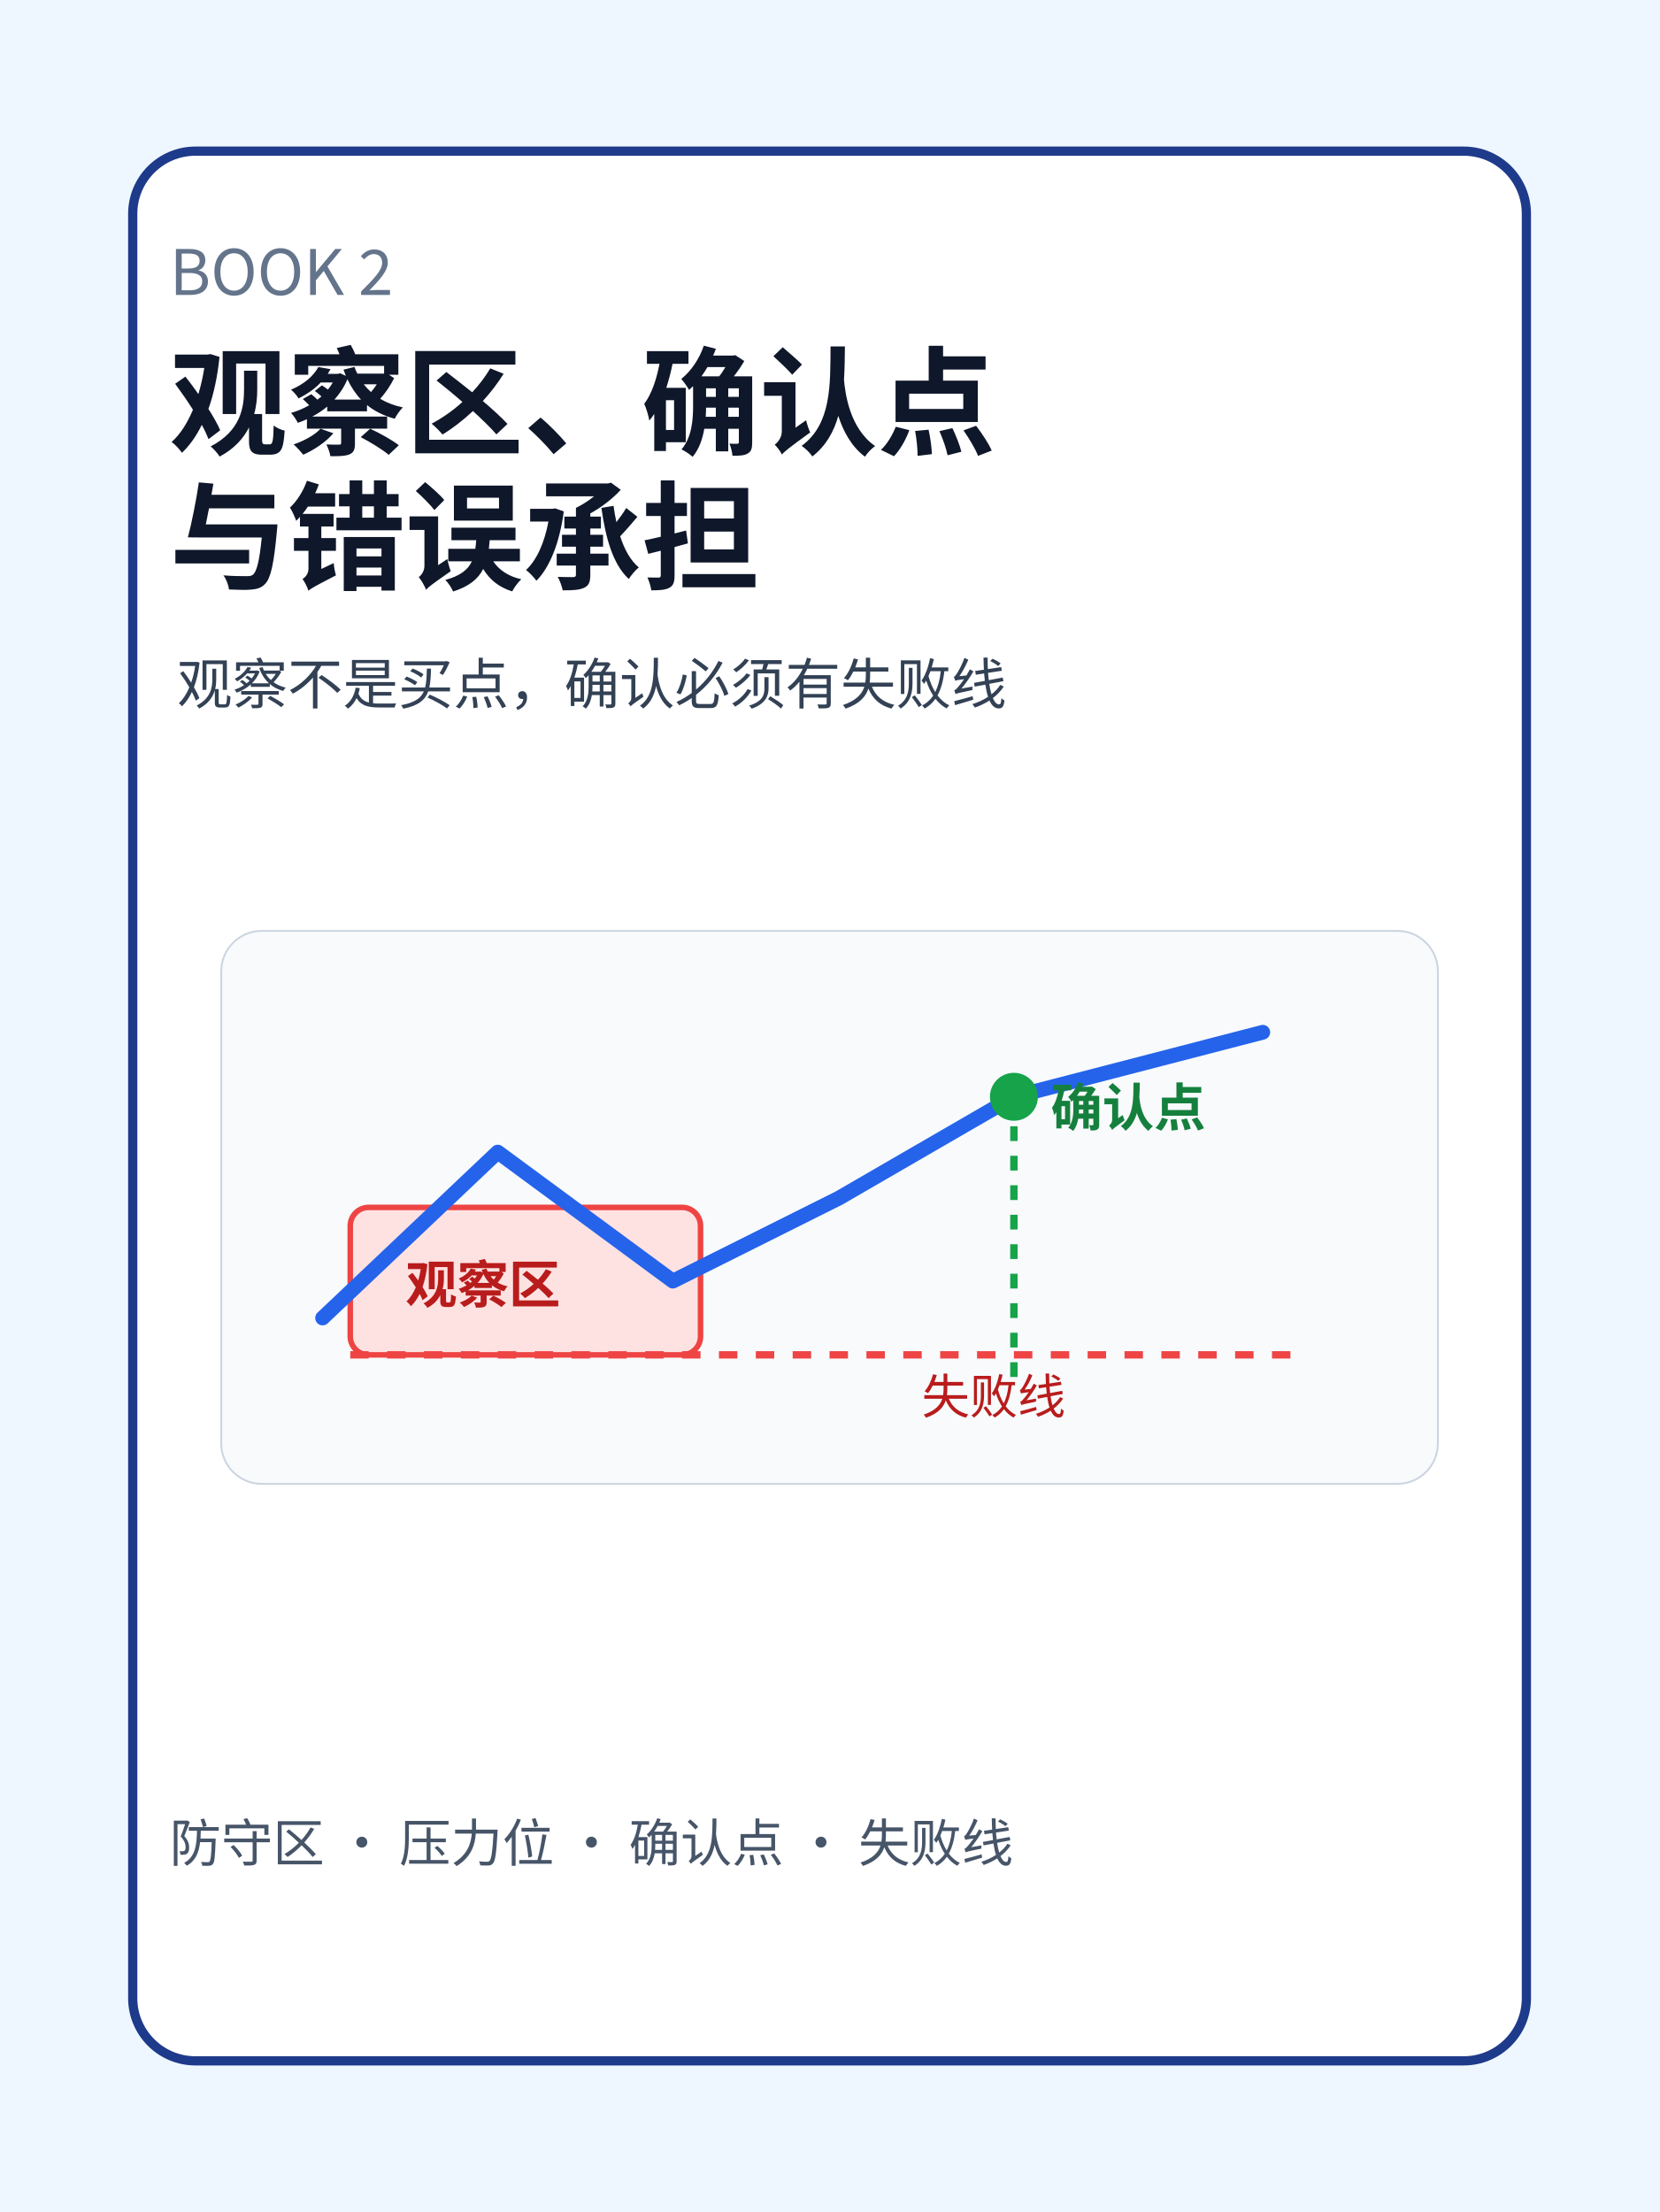
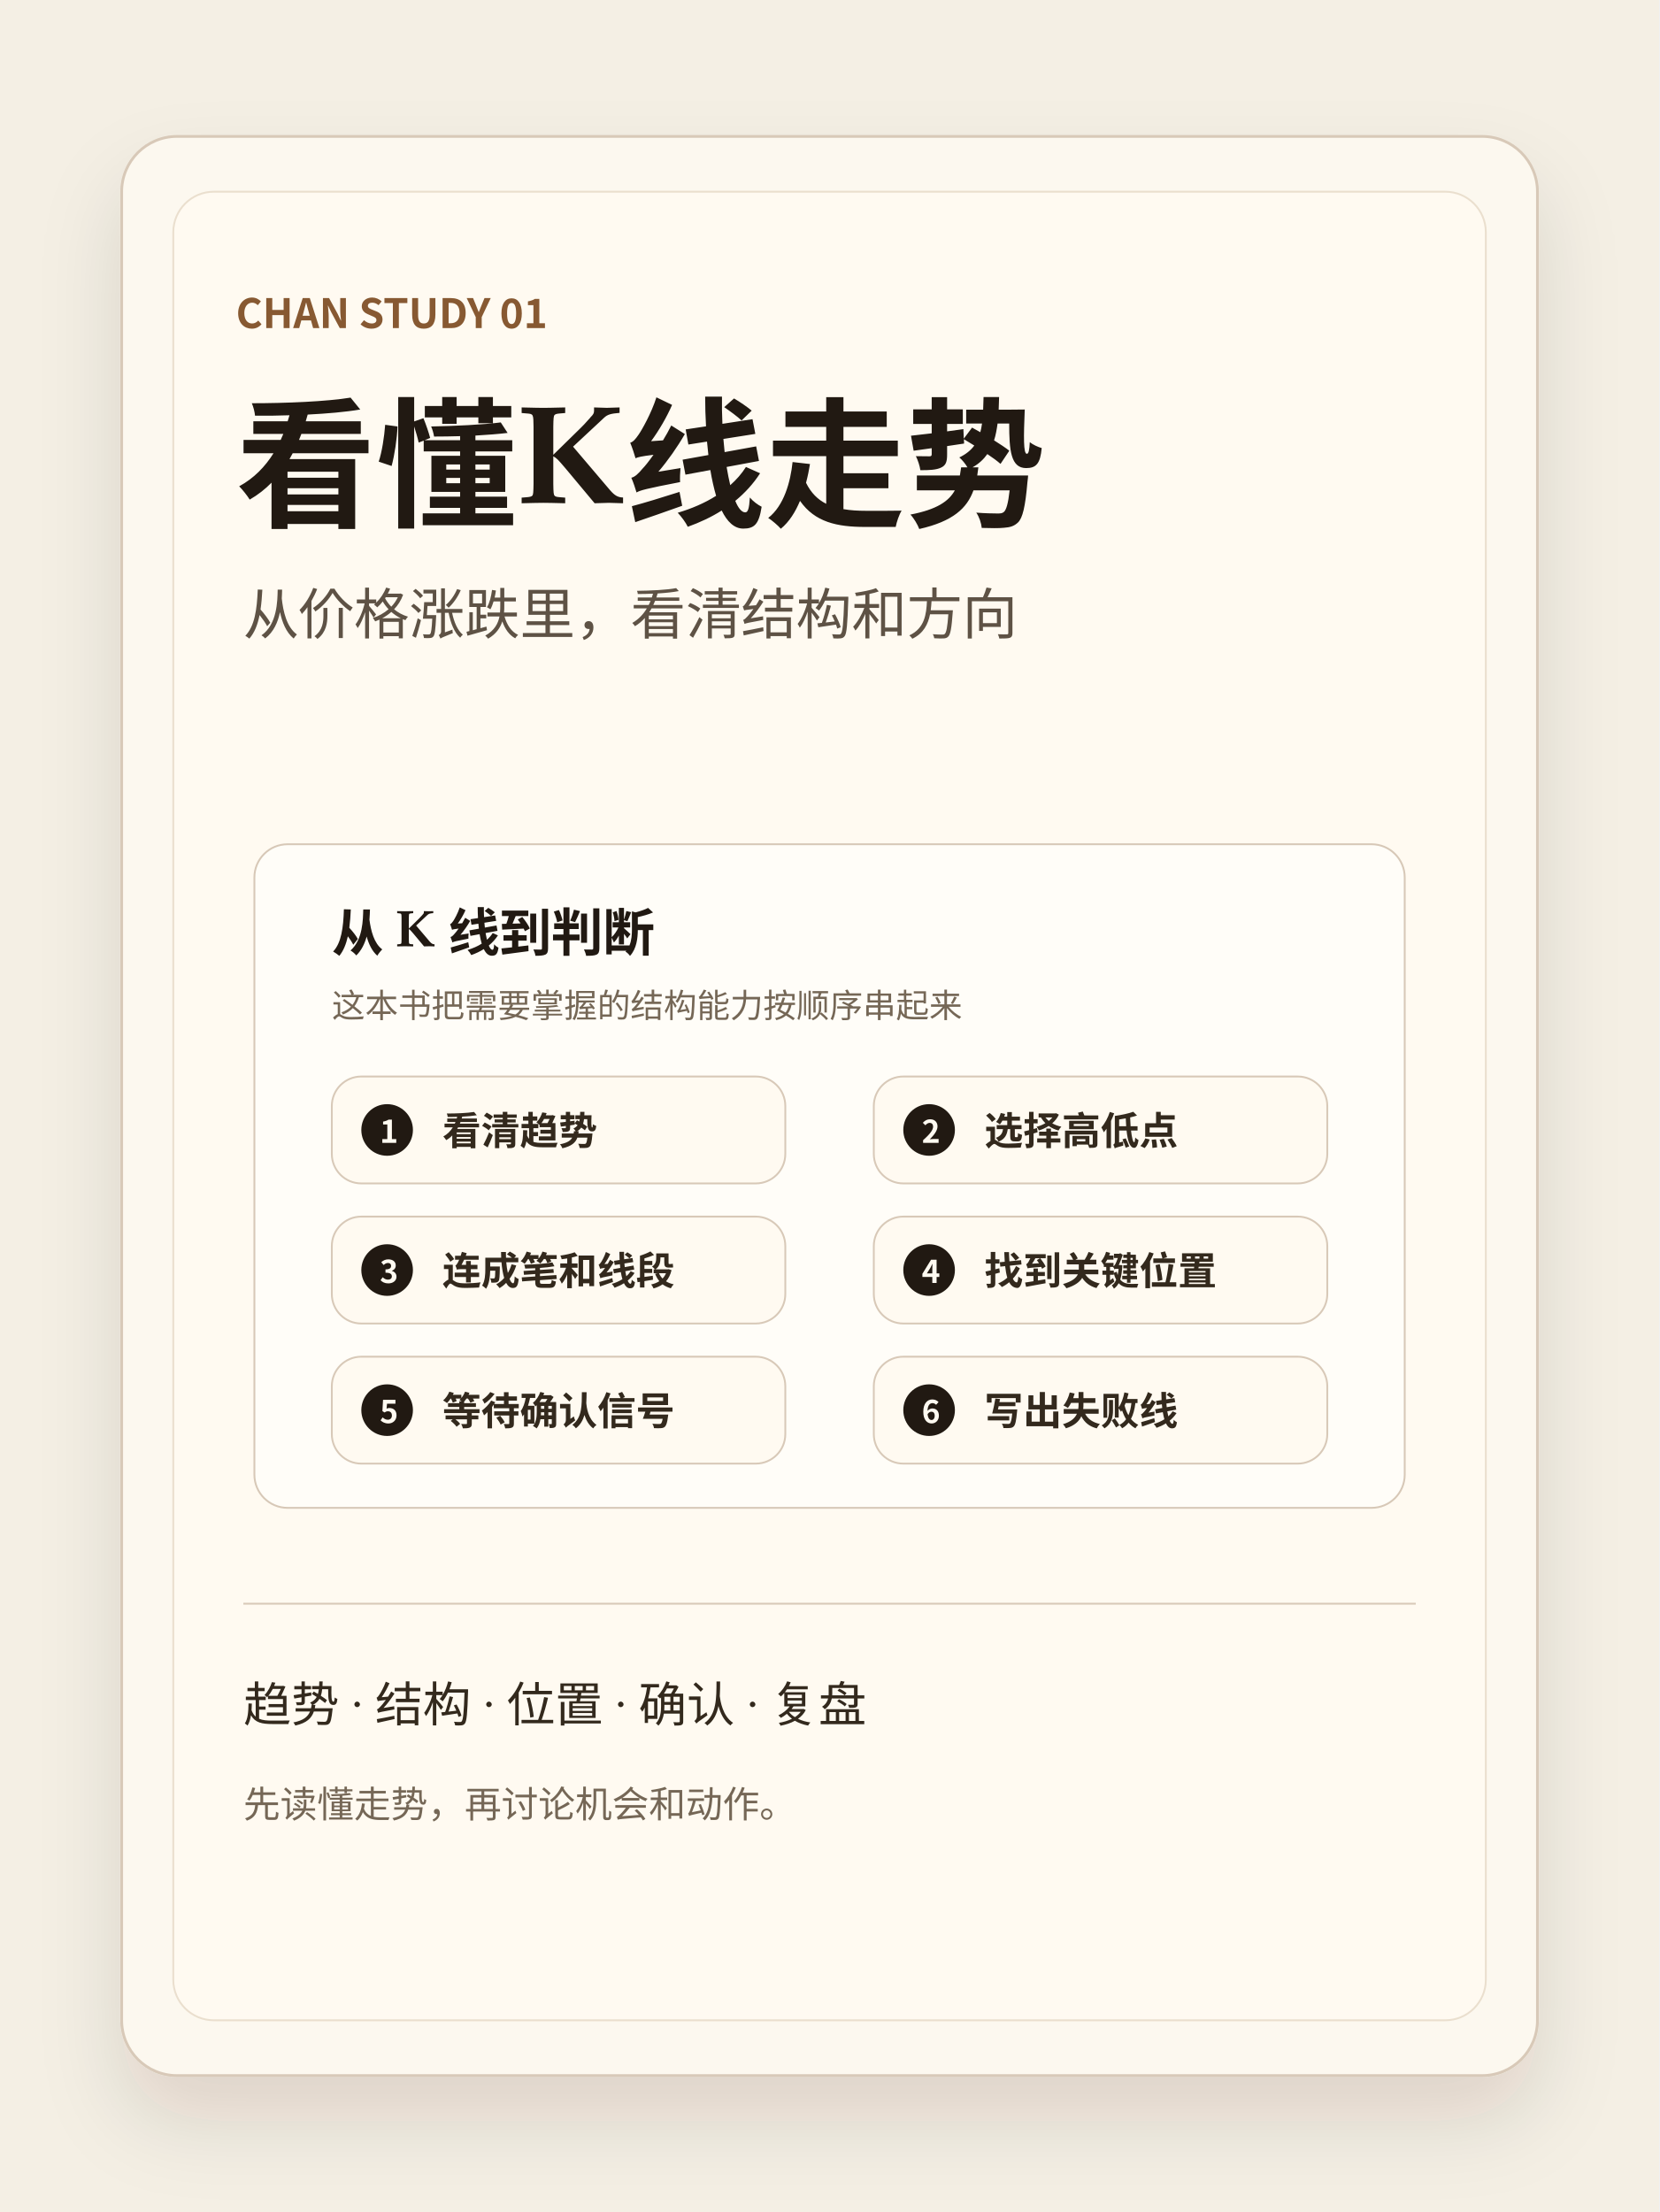
- <svg xmlns="http://www.w3.org/2000/svg" width="900" height="1200" viewBox="0 0 900 1200">
-   <rect width="900" height="1200" fill="#eef7ff" />
-   <rect x="72" y="82" width="756" height="1036" rx="34" fill="#ffffff" stroke="#1e3a8a" stroke-width="5" />
-   <text x="92" y="160" font-family="PingFang SC, Noto Sans CJK SC, sans-serif" font-size="34" fill="#64748b">BOOK 2</text>
-   <text x="92" y="242" font-family="PingFang SC, Noto Sans CJK SC, sans-serif" font-size="64" font-weight="800" fill="#0f172a">观察区、确认点</text>
-   <text x="92" y="315" font-family="PingFang SC, Noto Sans CJK SC, sans-serif" font-size="64" font-weight="800" fill="#0f172a">与错误承担</text>
-   <text x="96" y="382" font-family="PingFang SC, Noto Sans CJK SC, sans-serif" font-size="30" fill="#334155">观察不是买点，确认必须有失败线</text>
-   <g transform="translate(120 505)">
-     <rect x="0" y="0" width="660" height="300" rx="22" fill="#f8fafc" stroke="#cbd5e1" />
-     <rect x="70" y="150" width="190" height="80" rx="10" fill="#fee2e2" stroke="#ef4444" stroke-width="3" />
-     <text x="100" y="202" font-family="PingFang SC, Noto Sans CJK SC, sans-serif" font-size="28" font-weight="700" fill="#b91c1c">观察区</text>
-     <line x1="70" y1="230" x2="590" y2="230" stroke="#ef4444" stroke-width="4" stroke-dasharray="10 10" />
-     <polyline points="55,210 150,120 245,190 335,145 430,90 565,55" fill="none" stroke="#2563eb" stroke-width="8" stroke-linecap="round" stroke-linejoin="round" />
-     <circle cx="430" cy="90" r="13" fill="#16a34a" />
-     <line x1="430" y1="90" x2="430" y2="250" stroke="#16a34a" stroke-width="4" stroke-dasharray="8 8" />
-     <text x="450" y="106" font-family="PingFang SC, Noto Sans CJK SC, sans-serif" font-size="28" font-weight="700" fill="#15803d">确认点</text>
-     <text x="380" y="262" font-family="PingFang SC, Noto Sans CJK SC, sans-serif" font-size="26" fill="#b91c1c">失败线</text>
+ <svg xmlns="http://www.w3.org/2000/svg" width="900" height="1200" viewBox="0 0 900 1200" role="img" aria-labelledby="title desc">
+   <defs>
+     <style>
+       .serif { font-family: "Iowan Old Style", "Palatino Linotype", "Noto Serif SC", "Source Han Serif SC", serif; }
+       .sans { font-family: "PingFang SC", "Noto Sans CJK SC", "Microsoft YaHei", sans-serif; }
+     </style>
+     <filter id="paperShadow" x="-20%" y="-20%" width="140%" height="140%">
+       <feDropShadow dx="0" dy="24" stdDeviation="22" flood-color="#35291b" flood-opacity="0.12" />
+     </filter>
+   </defs>
+   <rect width="900" height="1200" fill="#f4efe4" />
+   <rect x="66" y="74" width="768" height="1052" rx="30" fill="#fcf8ef" stroke="#d8c9b8" stroke-width="1.5" filter="url(#paperShadow)" />
+   <rect x="94" y="104" width="712" height="992" rx="22" fill="#fffaf1" stroke="#eadfce" stroke-width="1" />
+   <text x="128" y="178" class="sans" font-size="22" font-weight="700" fill="#875932">CHAN STUDY 01</text>
+   <text x="128" y="280" class="serif" font-size="76" font-weight="700" fill="#211912">看懂K线走势</text>
+   <text x="132" y="344" class="serif" font-size="30" fill="#5e5245">从价格涨跌里，看清结构和方向</text>
+   <g transform="translate(138 458)">
+     <rect x="0" y="0" width="624" height="360" rx="18" fill="#fffdf8" stroke="#d7c8b7" stroke-width="1" />
+     <text x="42" y="58" class="serif" font-size="28" font-weight="700" fill="#211912">从 K 线到判断</text>
+     <text x="42" y="94" class="sans" font-size="18" fill="#756756">这本书把需要掌握的结构能力按顺序串起来</text>
+     <g class="sans" font-size="21" font-weight="700" fill="#33291d">
+       <rect x="42" y="126" width="246" height="58" rx="16" fill="#fffaf1" stroke="#d8c9b8" />
+       <circle cx="72" cy="155" r="14" fill="#211912" />
+       <text x="68" y="162" font-size="17" fill="#fffaf1">1</text>
+       <text x="102" y="163">看清趋势</text>
+       <rect x="336" y="126" width="246" height="58" rx="16" fill="#fffaf1" stroke="#d8c9b8" />
+       <circle cx="366" cy="155" r="14" fill="#211912" />
+       <text x="362" y="162" font-size="17" fill="#fffaf1">2</text>
+       <text x="396" y="163">选择高低点</text>
+       <rect x="42" y="202" width="246" height="58" rx="16" fill="#fffaf1" stroke="#d8c9b8" />
+       <circle cx="72" cy="231" r="14" fill="#211912" />
+       <text x="68" y="238" font-size="17" fill="#fffaf1">3</text>
+       <text x="102" y="239">连成笔和线段</text>
+       <rect x="336" y="202" width="246" height="58" rx="16" fill="#fffaf1" stroke="#d8c9b8" />
+       <circle cx="366" cy="231" r="14" fill="#211912" />
+       <text x="362" y="238" font-size="17" fill="#fffaf1">4</text>
+       <text x="396" y="239">找到关键位置</text>
+       <rect x="42" y="278" width="246" height="58" rx="16" fill="#fffaf1" stroke="#d8c9b8" />
+       <circle cx="72" cy="307" r="14" fill="#211912" />
+       <text x="68" y="314" font-size="17" fill="#fffaf1">5</text>
+       <text x="102" y="315">等待确认信号</text>
+       <rect x="336" y="278" width="246" height="58" rx="16" fill="#fffaf1" stroke="#d8c9b8" />
+       <circle cx="366" cy="307" r="14" fill="#211912" />
+       <text x="362" y="314" font-size="17" fill="#fffaf1">6</text>
+       <text x="396" y="315">写出失败线</text>
+     </g>
  </g>
-   <text x="92" y="1010" font-family="PingFang SC, Noto Sans CJK SC, sans-serif" font-size="28" fill="#475569">防守区 · 压力位 · 确认点 · 失败线</text>
+   <g transform="translate(132 870)">
+     <line x1="0" y1="0" x2="636" y2="0" stroke="#d8c9b8" stroke-width="1" />
+     <text x="0" y="64" class="serif" font-size="26" fill="#33291d">趋势 · 结构 · 位置 · 确认 · 复盘</text>
+     <text x="0" y="116" class="sans" font-size="20" fill="#756756">先读懂走势，再讨论机会和动作。</text>
+   </g>
</svg>
